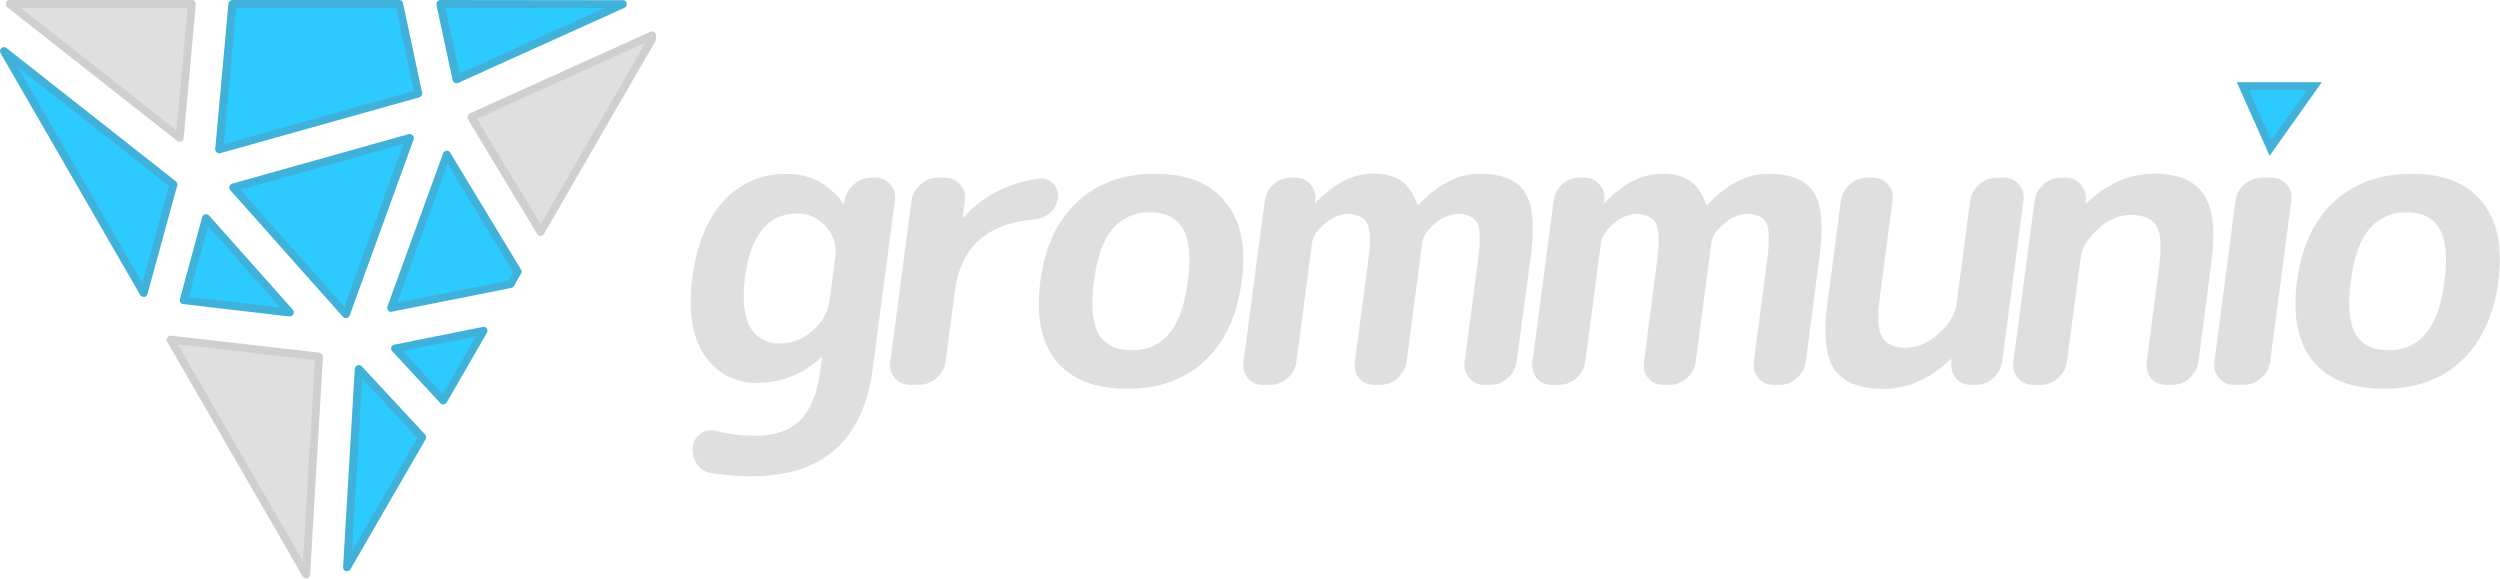
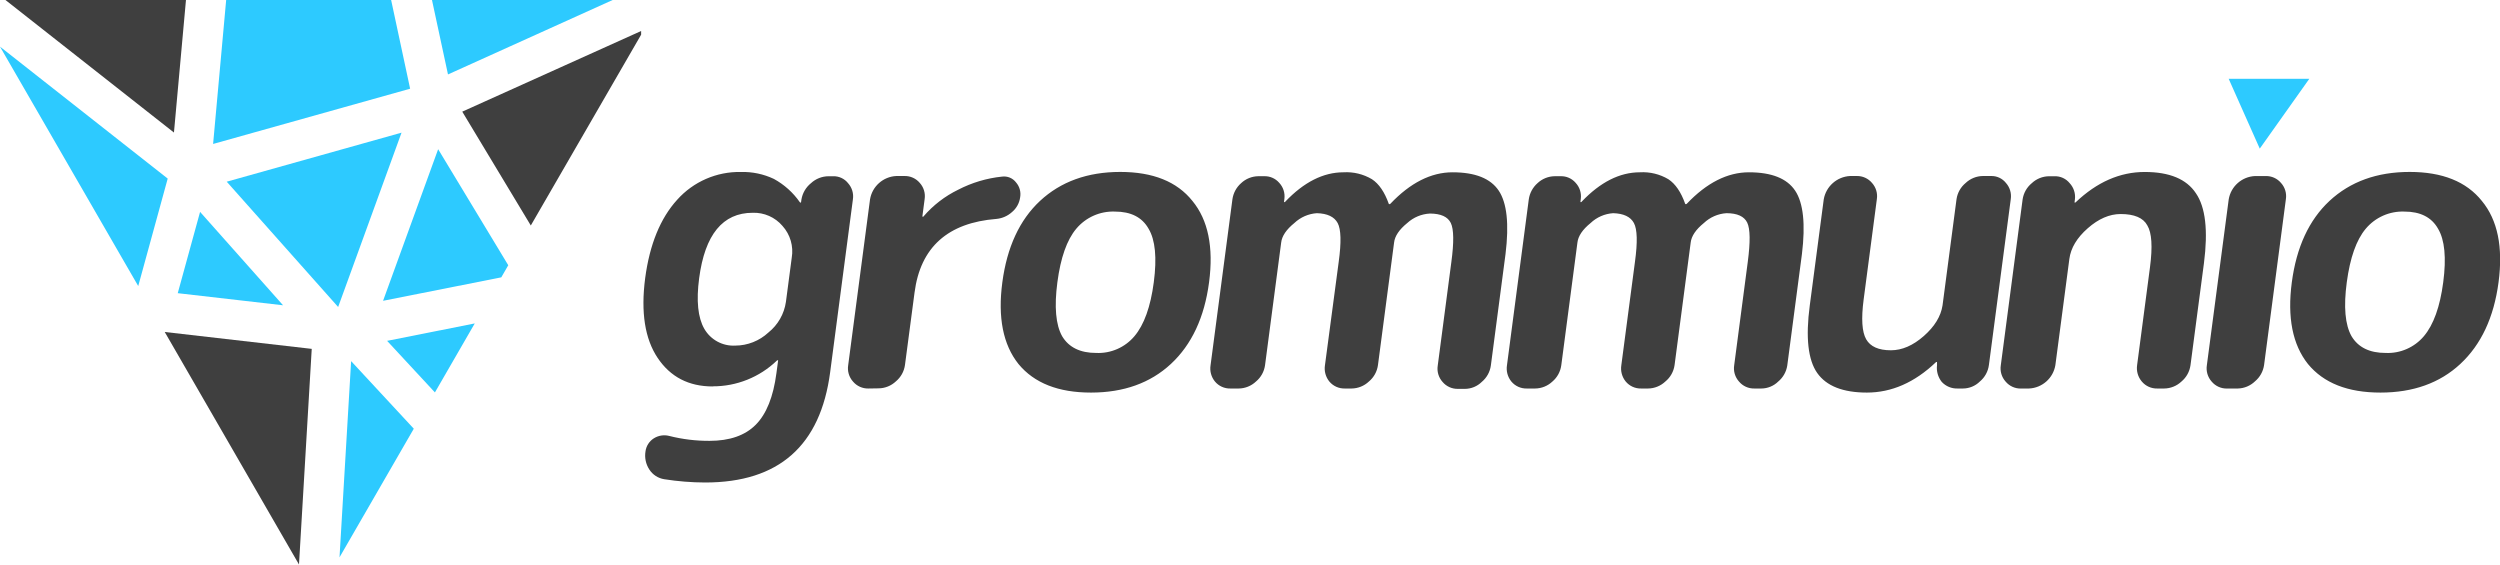
- <svg xmlns="http://www.w3.org/2000/svg" viewBox="0 0 605 140">
-   <path d="M192.92 51.69q-10.6 0-12.63 15.42-1 8 1.22 12a7.92 7.92 0 0 0 7.29 4 11.48 11.48 0 0 0 7.82-3.09 11.29 11.29 0 0 0 4.13-7.22l1.37-10.41a9 9 0 0 0-2.19-7.52 8.84 8.84 0 0 0-7.01-3.18zm-9.44 41q-8.47 0-13-6.74-4.53-6.74-2.92-18.79 1.58-12 7.54-18.5a19.68 19.68 0 0 1 15-6.56 17.12 17.12 0 0 1 7.78 1.64 17.82 17.82 0 0 1 6.12 5.44.24.24 0 0 0 .18.1c.07 0 .1 0 .11-.1l.09-.67a6.36 6.36 0 0 1 2.24-3.86 6.15 6.15 0 0 1 4.21-1.65h1.06a4.31 4.31 0 0 1 3.54 1.63 4.68 4.68 0 0 1 1.13 3.86l-5.36 40.78q-3.44 26-29.45 26a63.85 63.85 0 0 1-9.63-.77 5.17 5.17 0 0 1-3.55-2.31 6.06 6.06 0 0 1-.89-4.24 4.29 4.29 0 0 1 1.95-3.09 4.65 4.65 0 0 1 3.64-.58 37.45 37.45 0 0 0 9.49 1.16q7.13 0 10.9-3.76 3.77-3.76 4.87-12.14l.4-3q0-.09-.09-.09a.32.32 0 0 0-.2.09 21.69 21.69 0 0 1-15.16 6.07zm36.73.44a4.61 4.61 0 0 1-3.64-1.64 4.67 4.67 0 0 1-1.13-3.86l5.15-39.12a6.14 6.14 0 0 1 2.14-3.86A6 6 0 0 1 226.8 43h1.93a4.6 4.6 0 0 1 3.64 1.63 4.68 4.68 0 0 1 1.13 3.86l-.5 4.07c0 .06 0 .09.08.09s.2 0 .21-.09a25.52 25.52 0 0 1 8.15-6.27 28.81 28.81 0 0 1 10.33-3.08 3.55 3.55 0 0 1 3.23 1.35 4.23 4.23 0 0 1 1 3.44 5.5 5.5 0 0 1-1.9 3.47 6.34 6.34 0 0 1-3.69 1.63q-17.24 1.35-19.34 17.35l-2.26 17.15a6.11 6.11 0 0 1-2.14 3.86 6.05 6.05 0 0 1-4.07 1.64zm66.08-37.68q-2.27-4.05-8-4.05a11.33 11.33 0 0 0-9.11 4.05q-3.32 3.94-4.46 12.62-1.14 8.68 1.12 12.72 2.37 4 8.06 3.95a11.11 11.11 0 0 0 9-3.95q3.42-4 4.56-12.72 1.14-8.72-1.17-12.62zm5.24 31.89q-7.25 6.75-18.81 6.75-11.56 0-17.13-6.75-5.46-6.84-3.83-19.27 1.63-12.43 8.89-19.18 7.35-6.84 18.92-6.84 11.57 0 17 6.84 5.57 6.75 3.93 19.18-1.64 12.43-8.97 19.27zm14.04 5.79a4.63 4.63 0 0 1-3.64-1.64 4.9 4.9 0 0 1-1-3.86l5.15-39.12a6.34 6.34 0 0 1 2.05-3.86 6 6 0 0 1 4.04-1.65h1.35a4.45 4.45 0 0 1 3.55 1.54 4.66 4.66 0 0 1 1.24 3.76l-.08.67c0 .07 0 .1.08.1s.2 0 .2-.1q6.6-6.93 13.73-6.94a11.8 11.8 0 0 1 6.76 1.66q2.47 1.64 4 5.78c0 .07.05.1.18.1a.29.29 0 0 0 .2-.1q7.05-7.41 14.66-7.42 8 0 10.9 4.34 2.9 4.34 1.6 14.94L367 87.63a6.13 6.13 0 0 1-2.15 3.86 5.69 5.69 0 0 1-4 1.64h-1.64a4.61 4.61 0 0 1-3.64-1.64 4.67 4.67 0 0 1-1.13-3.86l3.21-24.38c.62-4.69.57-7.77-.13-9.25s-2.35-2.21-4.91-2.21a8.56 8.56 0 0 0-5.32 2.31q-2.81 2.31-3.11 4.62l-3.81 28.91a6.13 6.13 0 0 1-2.15 3.86 6 6 0 0 1-4.07 1.64h-1.63a4.6 4.6 0 0 1-3.64-1.64 4.87 4.87 0 0 1-1-3.86l3.21-24.38q.92-6.93-.24-9.15c-.69-1.54-2.33-2.31-4.9-2.31a8.55 8.55 0 0 0-5.31 2.31c-1.88 1.54-2.91 3.08-3.12 4.62l-3.8 28.91a6.13 6.13 0 0 1-2.15 3.86 6 6 0 0 1-4.07 1.64zm69.91 0a4.61 4.61 0 0 1-3.64-1.64 4.87 4.87 0 0 1-1-3.86L376 48.51a6.34 6.34 0 0 1 2-3.86 6 6 0 0 1 4.07-1.65h1.35a4.47 4.47 0 0 1 3.58 1.56 4.66 4.66 0 0 1 1.24 3.76l-.09.67c0 .07 0 .1.08.1s.2 0 .21-.1q6.6-6.93 13.73-6.94a11.79 11.79 0 0 1 6.72 1.64q2.49 1.64 4 5.78c0 .07.05.1.18.1a.31.31 0 0 0 .21-.1q7-7.41 14.66-7.42 8 0 10.89 4.34 2.89 4.34 1.6 14.94l-3.46 26.3a6.08 6.08 0 0 1-2.15 3.86 5.67 5.67 0 0 1-4 1.64h-1.64a4.61 4.61 0 0 1-3.64-1.64 4.71 4.71 0 0 1-1.13-3.86l3.21-24.38q.93-7-.13-9.25c-.7-1.48-2.34-2.21-4.91-2.21a8.6 8.6 0 0 0-5.32 2.31q-2.81 2.31-3.11 4.62l-3.81 28.91a6.11 6.11 0 0 1-2.14 3.86 6.05 6.05 0 0 1-4.07 1.64h-1.64a4.61 4.61 0 0 1-3.64-1.64 4.86 4.86 0 0 1-1-3.86L401 63.25q.9-6.93-.24-9.15-1.14-2.22-4.9-2.31a8.58 8.58 0 0 0-5.32 2.31q-2.81 2.31-3.11 4.62l-3.81 28.91a6.08 6.08 0 0 1-2.15 3.86 6 6 0 0 1-4.07 1.64zm80.22.96q-8.47 0-11.72-4.63-3.25-4.63-1.76-15.9l3.29-25.05a6.15 6.15 0 0 1 2.15-3.86 6 6 0 0 1 4.07-1.65h1.54a4.6 4.6 0 0 1 3.64 1.63 4.68 4.68 0 0 1 1.09 3.88l-3.12 23.71c-.59 4.49-.39 7.61.6 9.34s2.94 2.6 5.83 2.6a11.7 11.7 0 0 0 7.76-3.37c2.61-2.25 4.09-4.66 4.42-7.23l3.3-25.05a6.15 6.15 0 0 1 2.21-3.86 6 6 0 0 1 4.05-1.65H485a4.34 4.34 0 0 1 3.54 1.63 4.72 4.72 0 0 1 1.13 3.86l-5.17 39.14a6.13 6.13 0 0 1-2.15 3.86 5.67 5.67 0 0 1-4 1.64h-1.25a4.88 4.88 0 0 1-3.75-1.55 5.24 5.24 0 0 1-1.12-4V87c0-.07 0-.1-.08-.1a.31.31 0 0 0-.21.1q-7.48 7.13-16.26 7.13zm36.3-.96a4.61 4.61 0 0 1-3.64-1.64 4.67 4.67 0 0 1-1.13-3.86l5.15-39.12a6.14 6.14 0 0 1 2.14-3.86 6 6 0 0 1 4.12-1.65h1.25a4.44 4.44 0 0 1 3.64 1.63 4.8 4.8 0 0 1 1.22 3.86l-.09.67c0 .07 0 .1.09.1a.29.29 0 0 0 .2-.1q7.5-7.12 16.26-7.13 8.76-.01 12.07 5 3.39 4.92 1.87 16.48L532 87.63a6.11 6.11 0 0 1-2.14 3.86 6.05 6.05 0 0 1-4.07 1.64h-1.64a4.61 4.61 0 0 1-3.64-1.64 4.87 4.87 0 0 1-1-3.86l3-23.12q.94-7.23-.63-9.83-1.57-2.6-6.3-2.7a11.74 11.74 0 0 0-7.77 3.37q-3.81 3.38-4.32 7.23l-3.3 25a6.11 6.11 0 0 1-2.19 3.91 6.05 6.05 0 0 1-4 1.64zm48.64 0a4.6 4.6 0 0 1-3.64-1.64 4.67 4.67 0 0 1-1.13-3.86L541 48.51a6.14 6.14 0 0 1 2.14-3.86 6 6 0 0 1 4.09-1.65h2.51a4.6 4.6 0 0 1 3.64 1.63 4.72 4.72 0 0 1 1.13 3.86l-5.15 39.12a6.13 6.13 0 0 1-2.15 3.86 6 6 0 0 1-4.07 1.64zm49.75-37.68q-2.26-4.05-7.95-4.05a11.34 11.34 0 0 0-9.11 4.05q-3.33 3.95-4.45 12.62-1.12 8.67 1.12 12.72 2.37 4 8 3.95a11.11 11.11 0 0 0 9-3.95q3.44-4 4.57-12.72 1.13-8.72-1.18-12.62zm5.24 31.89q-7.25 6.75-18.81 6.75-11.56 0-17.13-6.75-5.46-6.84-3.82-19.27 1.64-12.43 8.88-19.18 7.37-6.84 18.92-6.84 11.55 0 17 6.84 5.56 6.75 3.93 19.18-1.63 12.43-8.97 19.27z" fill="#dfdfdf" />
-   <path d="M542.78 20.85l6.66 14.94L560 20.85z" fill="#2dcaff" />
-   <path d="M541.31 19.9l.6 1.34 7.34 16.46 12.62-17.8zm2.94 1.9h13.94l-8.56 12.08z" fill="#40b1d8" />
-   <path d="M157.82 8.53l-43.75 19.78 16.78 27.84 27-46.72zM43.5 33.37L46.45 1H2.28z" fill="#dfdfdf" />
-   <path d="M44.43 72.67l25.77 3-20.31-22.88zM42 44.63L1 12.36l33.76 58.56zm11.08-8.47l48.2-13.52L96.6 1H56.28zm46.09-2.76l-42.75 12 27.24 30.65zm11.37-14.24L150.83 1h-44.21zM94.63 74.53l28.92-5.74 1.71-3-17.13-28.37z" fill="#2dcaff" />
-   <path d="M77.21 86.3l-36-4.14 32.84 56.89z" fill="#dfdfdf" />
-   <path d="M86.84 89.29l-2.84 48 18.17-31.47zm8.75-4.96L107.3 97l9.7-16.93z" fill="#2dcaff" />
-   <path d="M49.93 51.84a.94.94 0 0 0-1 .7l-5.41 19.88a1 1 0 0 0 .66 1.17h.15l25.76 3a1 1 0 0 0 .82-1.59L50.6 52.16a1 1 0 0 0-.67-.32zm.41 2.89L67.83 74.4l-22.19-2.54zM.92 11.41a1 1 0 0 0-.92 1 1 1 0 0 0 .13.44L33.94 71.4a1 1 0 0 0 1.3.35 1 1 0 0 0 .44-.57l7.21-26.29a.93.93 0 0 0-.33-1l-41-32.28a1 1 0 0 0-.64-.2zm3.32 4.75L40.89 45l-6.44 23.48zM56.28 0a1 1 0 0 0-1 .86l-3.2 35.22a1 1 0 0 0 1.2 1l48.2-13.52a1 1 0 0 0 .67-1.12L97.53.75A.94.94 0 0 0 96.6 0zm.87 1.9h38.69l4.32 20.1-46 12.91zm42.04 30.55a.8.8 0 0 0-.27 0l-42.76 12a.95.95 0 0 0-.45 1.55L83 76.68a1 1 0 0 0 1.35.08 1.16 1.16 0 0 0 .26-.39l15.5-42.64a1 1 0 0 0-.56-1.22 1.7 1.7 0 0 0-.36-.06zm-1.54 2.37L83.32 74.23 58.14 45.9zM106.62 0a1 1 0 0 0-1 1 1.23 1.23 0 0 0 0 .2l3.92 18.21a1 1 0 0 0 1.13.73l.19-.07 40.29-18.2a1 1 0 0 0 .47-1.26.94.94 0 0 0-.86-.56zm1.18 1.9h38.62l-35.2 15.91zm.35 34.57a1 1 0 0 0-.91.63l-13.5 37.11a1 1 0 0 0 .57 1.22 1 1 0 0 0 .51 0l28.92-5.75a.94.94 0 0 0 .63-.45l1.71-3a.94.94 0 0 0 0-1l-17.14-28.3a.93.93 0 0 0-.79-.46zm.19 3.15l15.81 26.23-1.21 2.09-26.84 5.33zM86.86 88.34a1 1 0 0 0-1 .89l-2.83 48a.95.95 0 0 0 1.77.53L103 106.3a1 1 0 0 0-.12-1.13L87.54 88.64a1 1 0 0 0-.68-.3zm.8 3.23L101 106l-15.81 27.33zM117 79.12a.55.55 0 0 0-.18 0L95.41 83.4a.94.94 0 0 0-.75 1.11 1 1 0 0 0 .24.46l11.7 12.62a.94.94 0 0 0 1.34 0 1 1 0 0 0 .18-.22l9.74-16.88a1 1 0 0 0-.35-1.3 1 1 0 0 0-.48-.12zm-1.86 2.29l-8 14-9.69-10.48z" fill="#40b1d8" />
-   <path d="M157.8 7.58a1.18 1.18 0 0 0-.37.09l-43.75 19.77a1 1 0 0 0-.48 1.26.31.31 0 0 1 0 .1L130 56.64a.94.94 0 0 0 1.3.32.9.9 0 0 0 .33-.34l27-46.71a1 1 0 0 0 .12-.48v-.9a1 1 0 0 0-1-.95zm-1.58 2.72l-25.39 44-15.4-25.55zM2.28 0a1 1 0 0 0-.59 1.7l41.22 32.42a1 1 0 0 0 1.34-.12.91.91 0 0 0 .19-.5L47.39 1a1 1 0 0 0-.86-1H2.28zM5 1.9h40.41l-2.7 29.65zm36.26 79.31a1 1 0 0 0-.83 1.43l32.84 56.88a1 1 0 0 0 1.3.35 1 1 0 0 0 .47-.77l3.12-52.75a1 1 0 0 0-.84-1l-36-4.13zM43 83.32l33.2 3.82-2.88 48.69z" fill="#cfcfcf" />
+ <svg xmlns="http://www.w3.org/2000/svg" viewBox="0 0 620 140">
+   <path d="M186.67 52.77q-11.14 0-13.28 16.22-1.11 8.4 1.28 12.56a8.34 8.34 0 0 0 7.67 4.16 12.14 12.14 0 0 0 8.23-3.25 11.9 11.9 0 0 0 4.34-7.6l1.44-10.94a9.42 9.42 0 0 0-2.3-7.9 9.29 9.29 0 0 0-7.38-3.25zm-9.92 43.07q-8.92 0-13.66-7.09Q158.35 81.66 160 69q1.67-12.57 7.94-19.46a20.67 20.67 0 0 1 15.8-6.89 18 18 0 0 1 8.18 1.72 18.87 18.87 0 0 1 6.44 5.78.24.24 0 0 0 .19.1.1.1 0 0 0 .11-.1l.1-.71a6.6 6.6 0 0 1 2.35-4 6.45 6.45 0 0 1 4.38-1.73h1.12a4.53 4.53 0 0 1 3.72 1.73 4.9 4.9 0 0 1 1.19 4l-5.64 42.86q-3.6 27.36-31 27.36a66.68 66.68 0 0 1-10.13-.81 5.39 5.39 0 0 1-3.73-2.43 6.33 6.33 0 0 1-.94-4.46 4.53 4.53 0 0 1 2.05-3.24 4.87 4.87 0 0 1 3.83-.61 39.76 39.76 0 0 0 10 1.22q7.5 0 11.47-4 3.97-4 5.12-12.76l.42-3.14c0-.07 0-.1-.09-.1a.33.33 0 0 0-.22.1 22.82 22.82 0 0 1-15.94 6.38zm38.61.51a4.84 4.84 0 0 1-3.82-1.73 4.9 4.9 0 0 1-1.19-4.05l5.42-41.14a6.94 6.94 0 0 1 6.53-5.78h2a4.82 4.82 0 0 1 3.82 1.73 4.89 4.89 0 0 1 1.19 4l-.56 4.26c0 .06 0 .1.09.1s.21 0 .22-.1a26.72 26.72 0 0 1 8.57-6.59 30.44 30.44 0 0 1 10.86-3.25 3.74 3.74 0 0 1 3.51 1.47 4.43 4.43 0 0 1 1 3.65 5.75 5.75 0 0 1-2 3.65 6.68 6.68 0 0 1-3.87 1.72Q229 55.72 226.81 72.53l-2.38 18a6.4 6.4 0 0 1-2.25 4.05 6.34 6.34 0 0 1-4.28 1.73zm69.49-39.62q-2.39-4.26-8.36-4.26a11.92 11.92 0 0 0-9.58 4.26q-3.48 4.14-4.68 13.27-1.2 9.13 1.18 13.38 2.49 4.16 8.47 4.15a11.7 11.7 0 0 0 9.46-4.15q3.6-4.26 4.8-13.38 1.2-9.12-1.29-13.27zm5.52 33.54q-7.64 7.08-19.79 7.09-12.15.01-18-7.09-5.74-7.2-4-20.27 1.74-13.07 9.34-20.17 7.74-7.19 19.9-7.19 12.16 0 17.9 7.19 5.85 7.1 4.13 20.17-1.72 13.07-9.48 20.27zm14.76 6.08a4.82 4.82 0 0 1-3.82-1.73 5.09 5.09 0 0 1-1.09-4.05l5.42-41.14a6.54 6.54 0 0 1 2.15-4 6.34 6.34 0 0 1 4.28-1.73h1.42a4.72 4.72 0 0 1 3.74 1.62 4.93 4.93 0 0 1 1.3 4l-.09.7c0 .07 0 .11.09.11s.2 0 .21-.11q6.94-7.29 14.44-7.29a12.38 12.38 0 0 1 7.07 1.72q2.61 1.72 4.16 6.08c0 .07.06.1.19.1a.33.33 0 0 0 .22-.1q7.41-7.8 15.42-7.8 8.4 0 11.45 4.56 3.05 4.56 1.68 15.71l-3.64 27.66a6.4 6.4 0 0 1-2.25 4.05 6 6 0 0 1-4.18 1.73h-1.73a4.84 4.84 0 0 1-3.82-1.73 4.9 4.9 0 0 1-1.19-4.05l3.37-25.64q1-7.4-.13-9.72-1.13-2.32-5.17-2.34a9 9 0 0 0-5.63 2.35q-3 2.43-3.27 4.86l-4 30.4a6.4 6.4 0 0 1-2.25 4.05 6.34 6.34 0 0 1-4.28 1.73h-1.7a4.84 4.84 0 0 1-3.82-1.73 5.13 5.13 0 0 1-1.09-4.05L332 64.93q1-7.29-.26-9.62-1.26-2.33-5.15-2.44a9 9 0 0 0-5.59 2.44q-3 2.43-3.27 4.86l-4 30.4a6.4 6.4 0 0 1-2.25 4.05 6.34 6.34 0 0 1-4.28 1.73zm73.51 0a4.82 4.82 0 0 1-3.82-1.73 5.09 5.09 0 0 1-1.09-4.05l5.41-41.14a6.6 6.6 0 0 1 2.16-4 6.34 6.34 0 0 1 4.28-1.73H387a4.72 4.72 0 0 1 3.74 1.62 4.93 4.93 0 0 1 1.3 4l-.09.7c0 .07 0 .11.08.11s.21 0 .22-.11q6.94-7.29 14.44-7.29a12.4 12.4 0 0 1 7.07 1.72q2.61 1.72 4.16 6.08c0 .07.06.1.19.1a.33.33 0 0 0 .22-.1q7.41-7.8 15.41-7.8 8.42 0 11.46 4.56 3.04 4.56 1.68 15.71l-3.64 27.66a6.4 6.4 0 0 1-2.24 3.96 6 6 0 0 1-4.18 1.73h-1.73a4.82 4.82 0 0 1-3.82-1.73 4.9 4.9 0 0 1-1.19-4.05l3.37-25.64c.65-4.93.61-8.17-.14-9.72s-2.46-2.34-5.16-2.34a9 9 0 0 0-5.59 2.44q-3 2.43-3.27 4.86l-4 30.4a6.4 6.4 0 0 1-2.29 4.05 6.34 6.34 0 0 1-4.28 1.73H407a4.82 4.82 0 0 1-3.82-1.73 5.13 5.13 0 0 1-1.09-4.05l3.38-25.64q1-7.29-.26-9.62-1.26-2.33-5.15-2.44a9 9 0 0 0-5.59 2.44q-3 2.43-3.27 4.86l-4 30.4a6.4 6.4 0 0 1-2.2 4.05 6.34 6.34 0 0 1-4.28 1.73zM463 97.36q-8.91 0-12.33-4.86-3.42-4.86-1.85-16.72l3.47-26.35a7 7 0 0 1 6.54-5.78h1.62a4.82 4.82 0 0 1 3.82 1.73 4.89 4.89 0 0 1 1.19 4l-3.28 24.93q-.93 7.1.63 9.83 1.56 2.73 6.13 2.73 4.15 0 8.17-3.54 4.02-3.54 4.64-7.6l3.47-26.35a6.41 6.41 0 0 1 2.26-4 6.34 6.34 0 0 1 4.28-1.73h2a4.55 4.55 0 0 1 3.72 1.73 4.93 4.93 0 0 1 1.19 4l-5.42 41.14a6.4 6.4 0 0 1-2.25 4.1 6 6 0 0 1-4.18 1.73h-1.32a5.12 5.12 0 0 1-3.94-1.63 5.56 5.56 0 0 1-1.18-4.15v-.71c0-.07 0-.1-.09-.1a.33.33 0 0 0-.22.1q-7.87 7.5-17.1 7.5zm38.21-1a4.82 4.82 0 0 1-3.82-1.73 4.9 4.9 0 0 1-1.19-4.05l5.41-41.14a6.41 6.41 0 0 1 2.26-4 6.34 6.34 0 0 1 4.28-1.73h1.32a4.65 4.65 0 0 1 3.82 1.73 5 5 0 0 1 1.29 4l-.09.71c0 .07 0 .1.09.1a.31.31 0 0 0 .21-.1q7.89-7.5 17.1-7.5 9.21 0 12.69 5.27 3.57 5.16 2 17.33l-3.34 25.33a6.4 6.4 0 0 1-2.24 4.04 6.34 6.34 0 0 1-4.28 1.73H535a4.84 4.84 0 0 1-3.83-1.73 5.13 5.13 0 0 1-1.17-4.05l3.2-24.32q1-7.61-.66-10.34c-1-1.89-3.24-2.83-6.62-2.83q-4.15 0-8.17 3.54-4.02 3.54-4.55 7.6l-3.47 26.35a6.94 6.94 0 0 1-6.53 5.78zm51.11 0a4.84 4.84 0 0 1-3.83-1.73 4.94 4.94 0 0 1-1.19-4.05l5.42-41.14a6.94 6.94 0 0 1 6.53-5.78h2.64a4.82 4.82 0 0 1 3.82 1.73 4.89 4.89 0 0 1 1.19 4l-5.41 41.14a6.46 6.46 0 0 1-2.26 4.05 6.34 6.34 0 0 1-4.23 1.77zm52.32-39.63q-2.39-4.26-8.36-4.26a11.91 11.91 0 0 0-9.58 4.26Q583.22 60.87 582 70q-1.22 9.13 1.18 13.38 2.49 4.16 8.47 4.15a11.72 11.72 0 0 0 9.47-4.15q3.6-4.26 4.8-13.38 1.2-9.12-1.28-13.27zm5.51 33.54q-7.62 7.08-19.78 7.09-12.16.01-18-7.09-5.73-7.2-4-20.27 1.73-13.07 9.34-20.17 7.74-7.19 19.89-7.19 12.15 0 17.9 7.19 5.87 7.1 4.14 20.17-1.73 13.07-9.49 20.27z" fill="#3f3f3f" />
+   <path d="M552.71,19.54l7.71,17.32,12.29-17.32Z" fill="#2dcaff" />
+   <path d="M159 7.69l-44.36 20 17 28.23L159 8.6zM43.14 32.87L46.12 0H1.35z" fill="#3f3f3f" />
+   <path d="M44.08 72.71l26.12 3-20.58-23.16zm-2.49-28.42L0 11.57l34.28 59.37zm11.26-8.59L101.71 22 97 0H56.09zm46.73-2.8L56.23 45.06l27.63 31.07zm11.52-14.44L151.94 0h-44.81zM95 74.6l29.32-5.82 1.73-3L108.66 37z" fill="#2dcaff" />
+   <path d="M77.31 86.52l-36.46-4.19L74.15 140z" fill="#3f3f3f" />
+   <path d="M87.08 89.56l-2.88 48.66 18.42-31.9zM96 84.53l11.86 12.79 9.88-17.11z" fill="#2dcaff" />
</svg>
